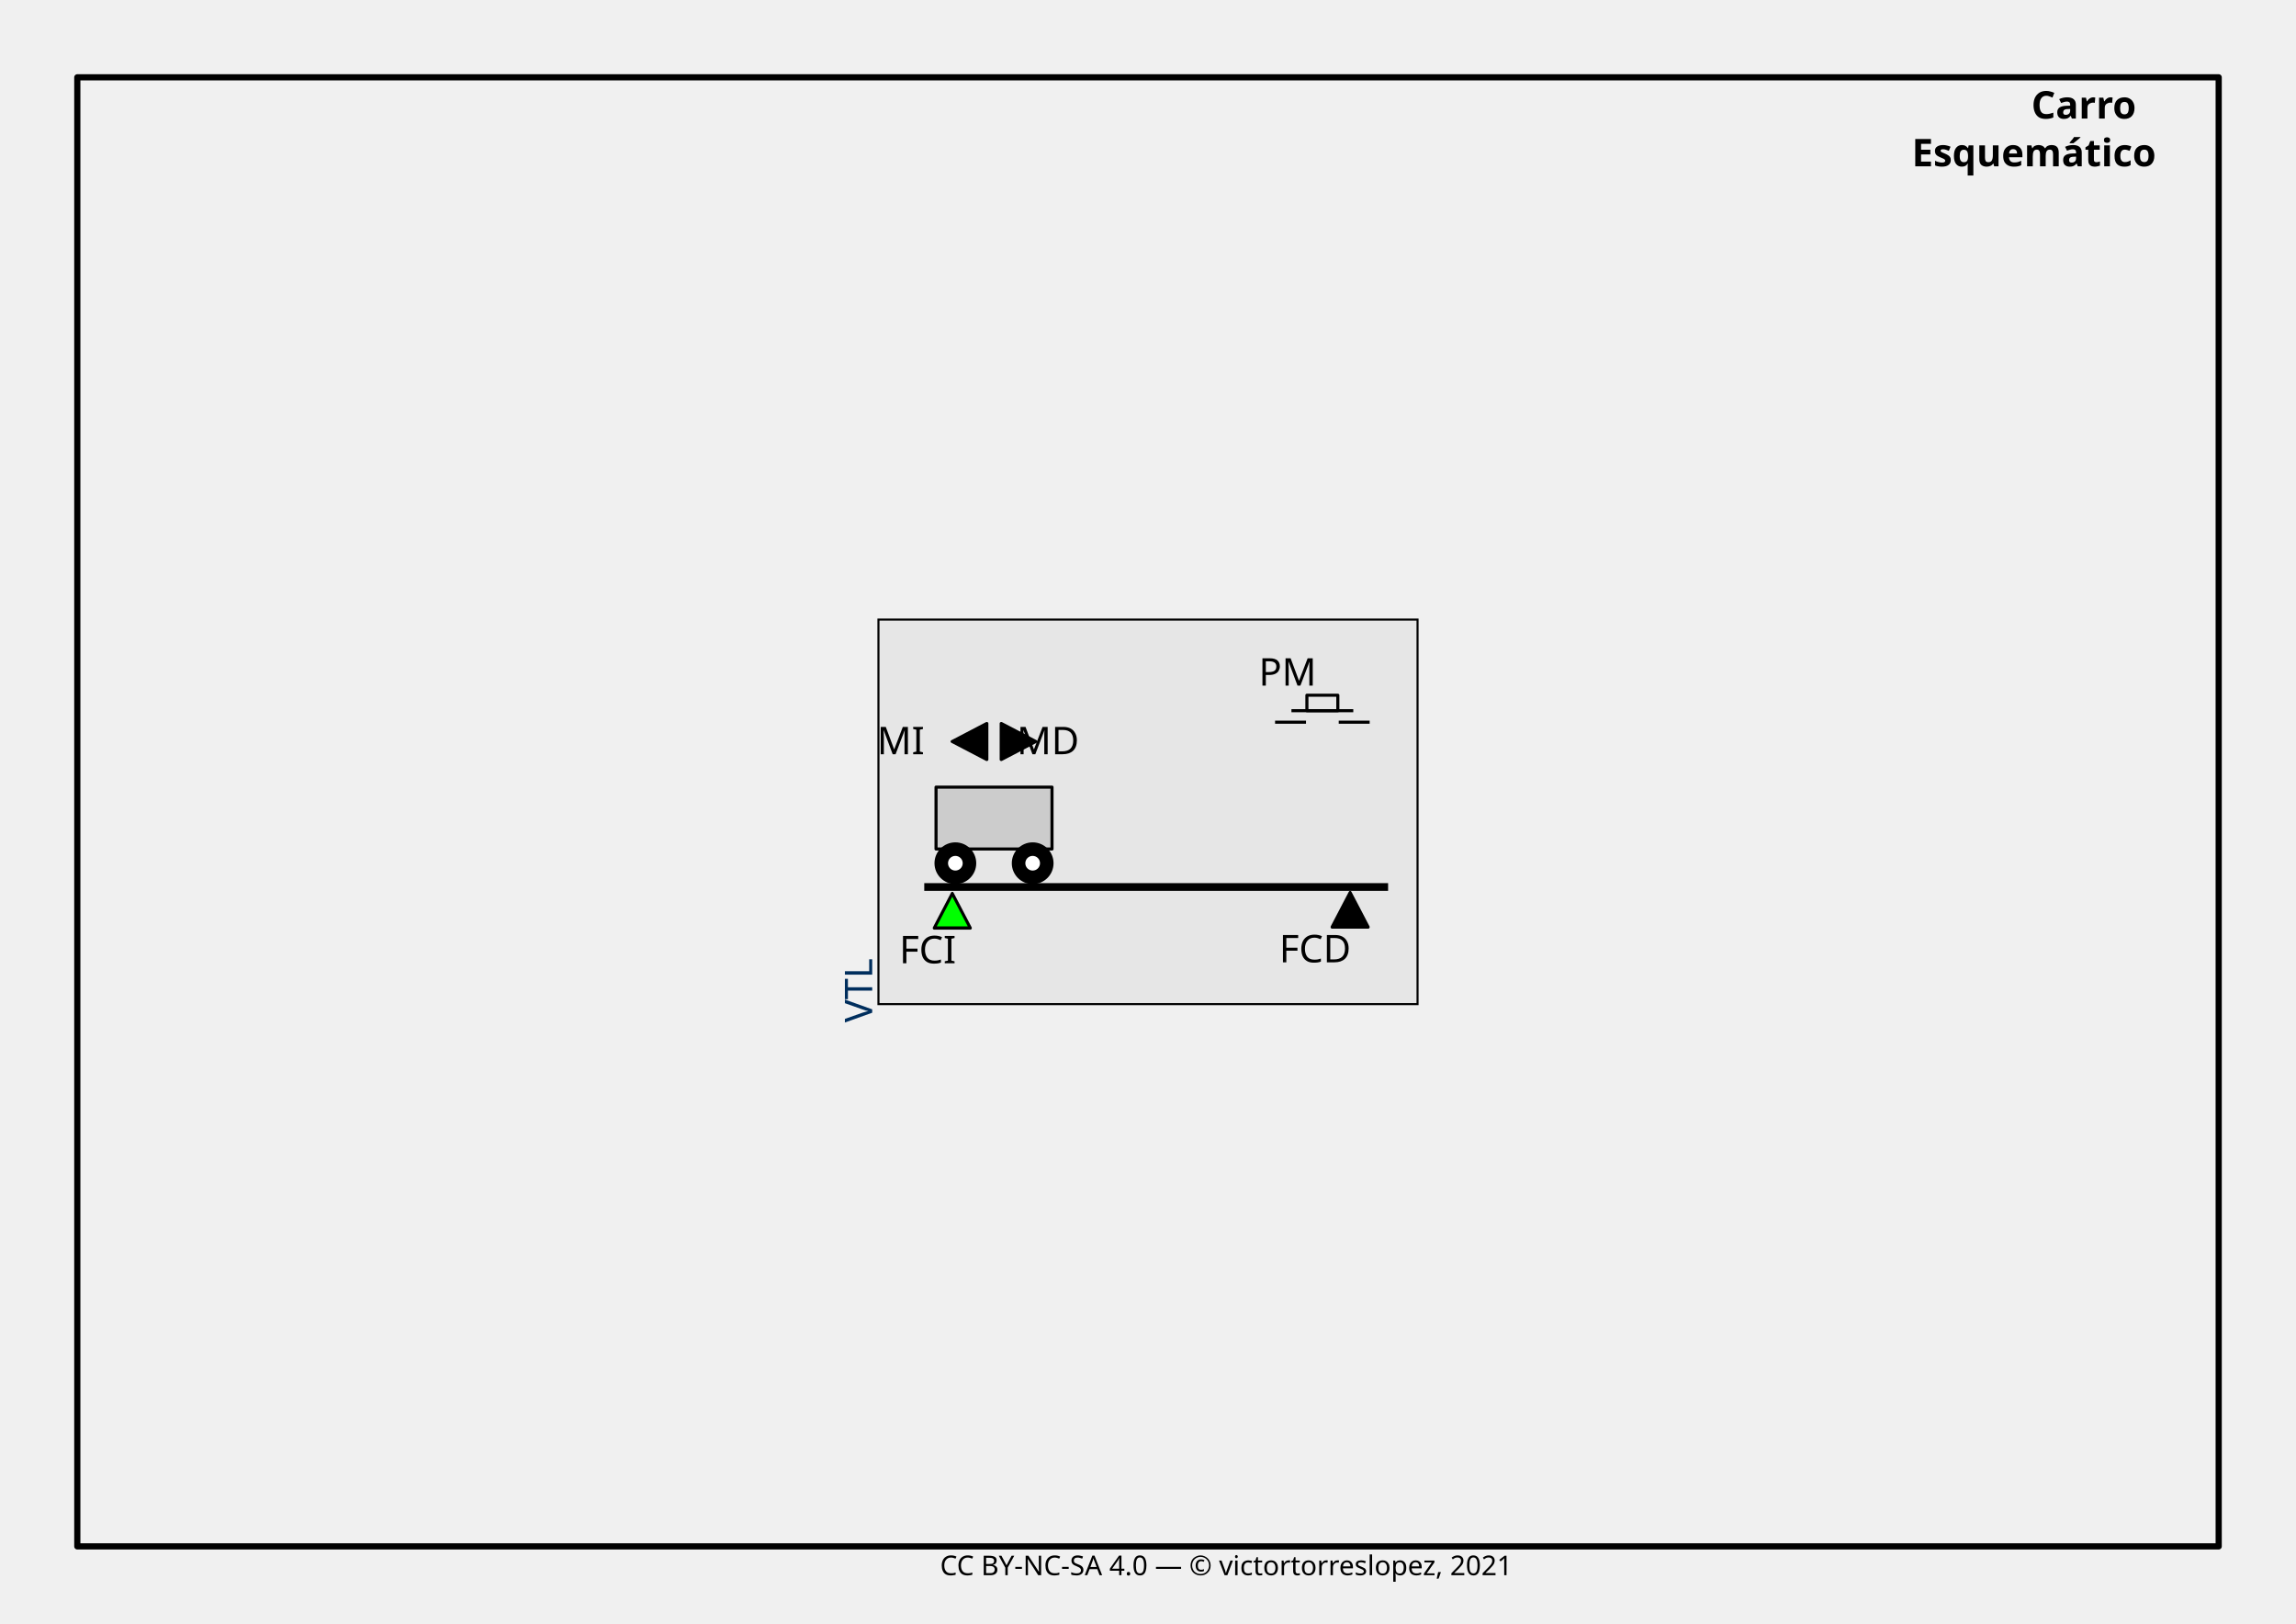
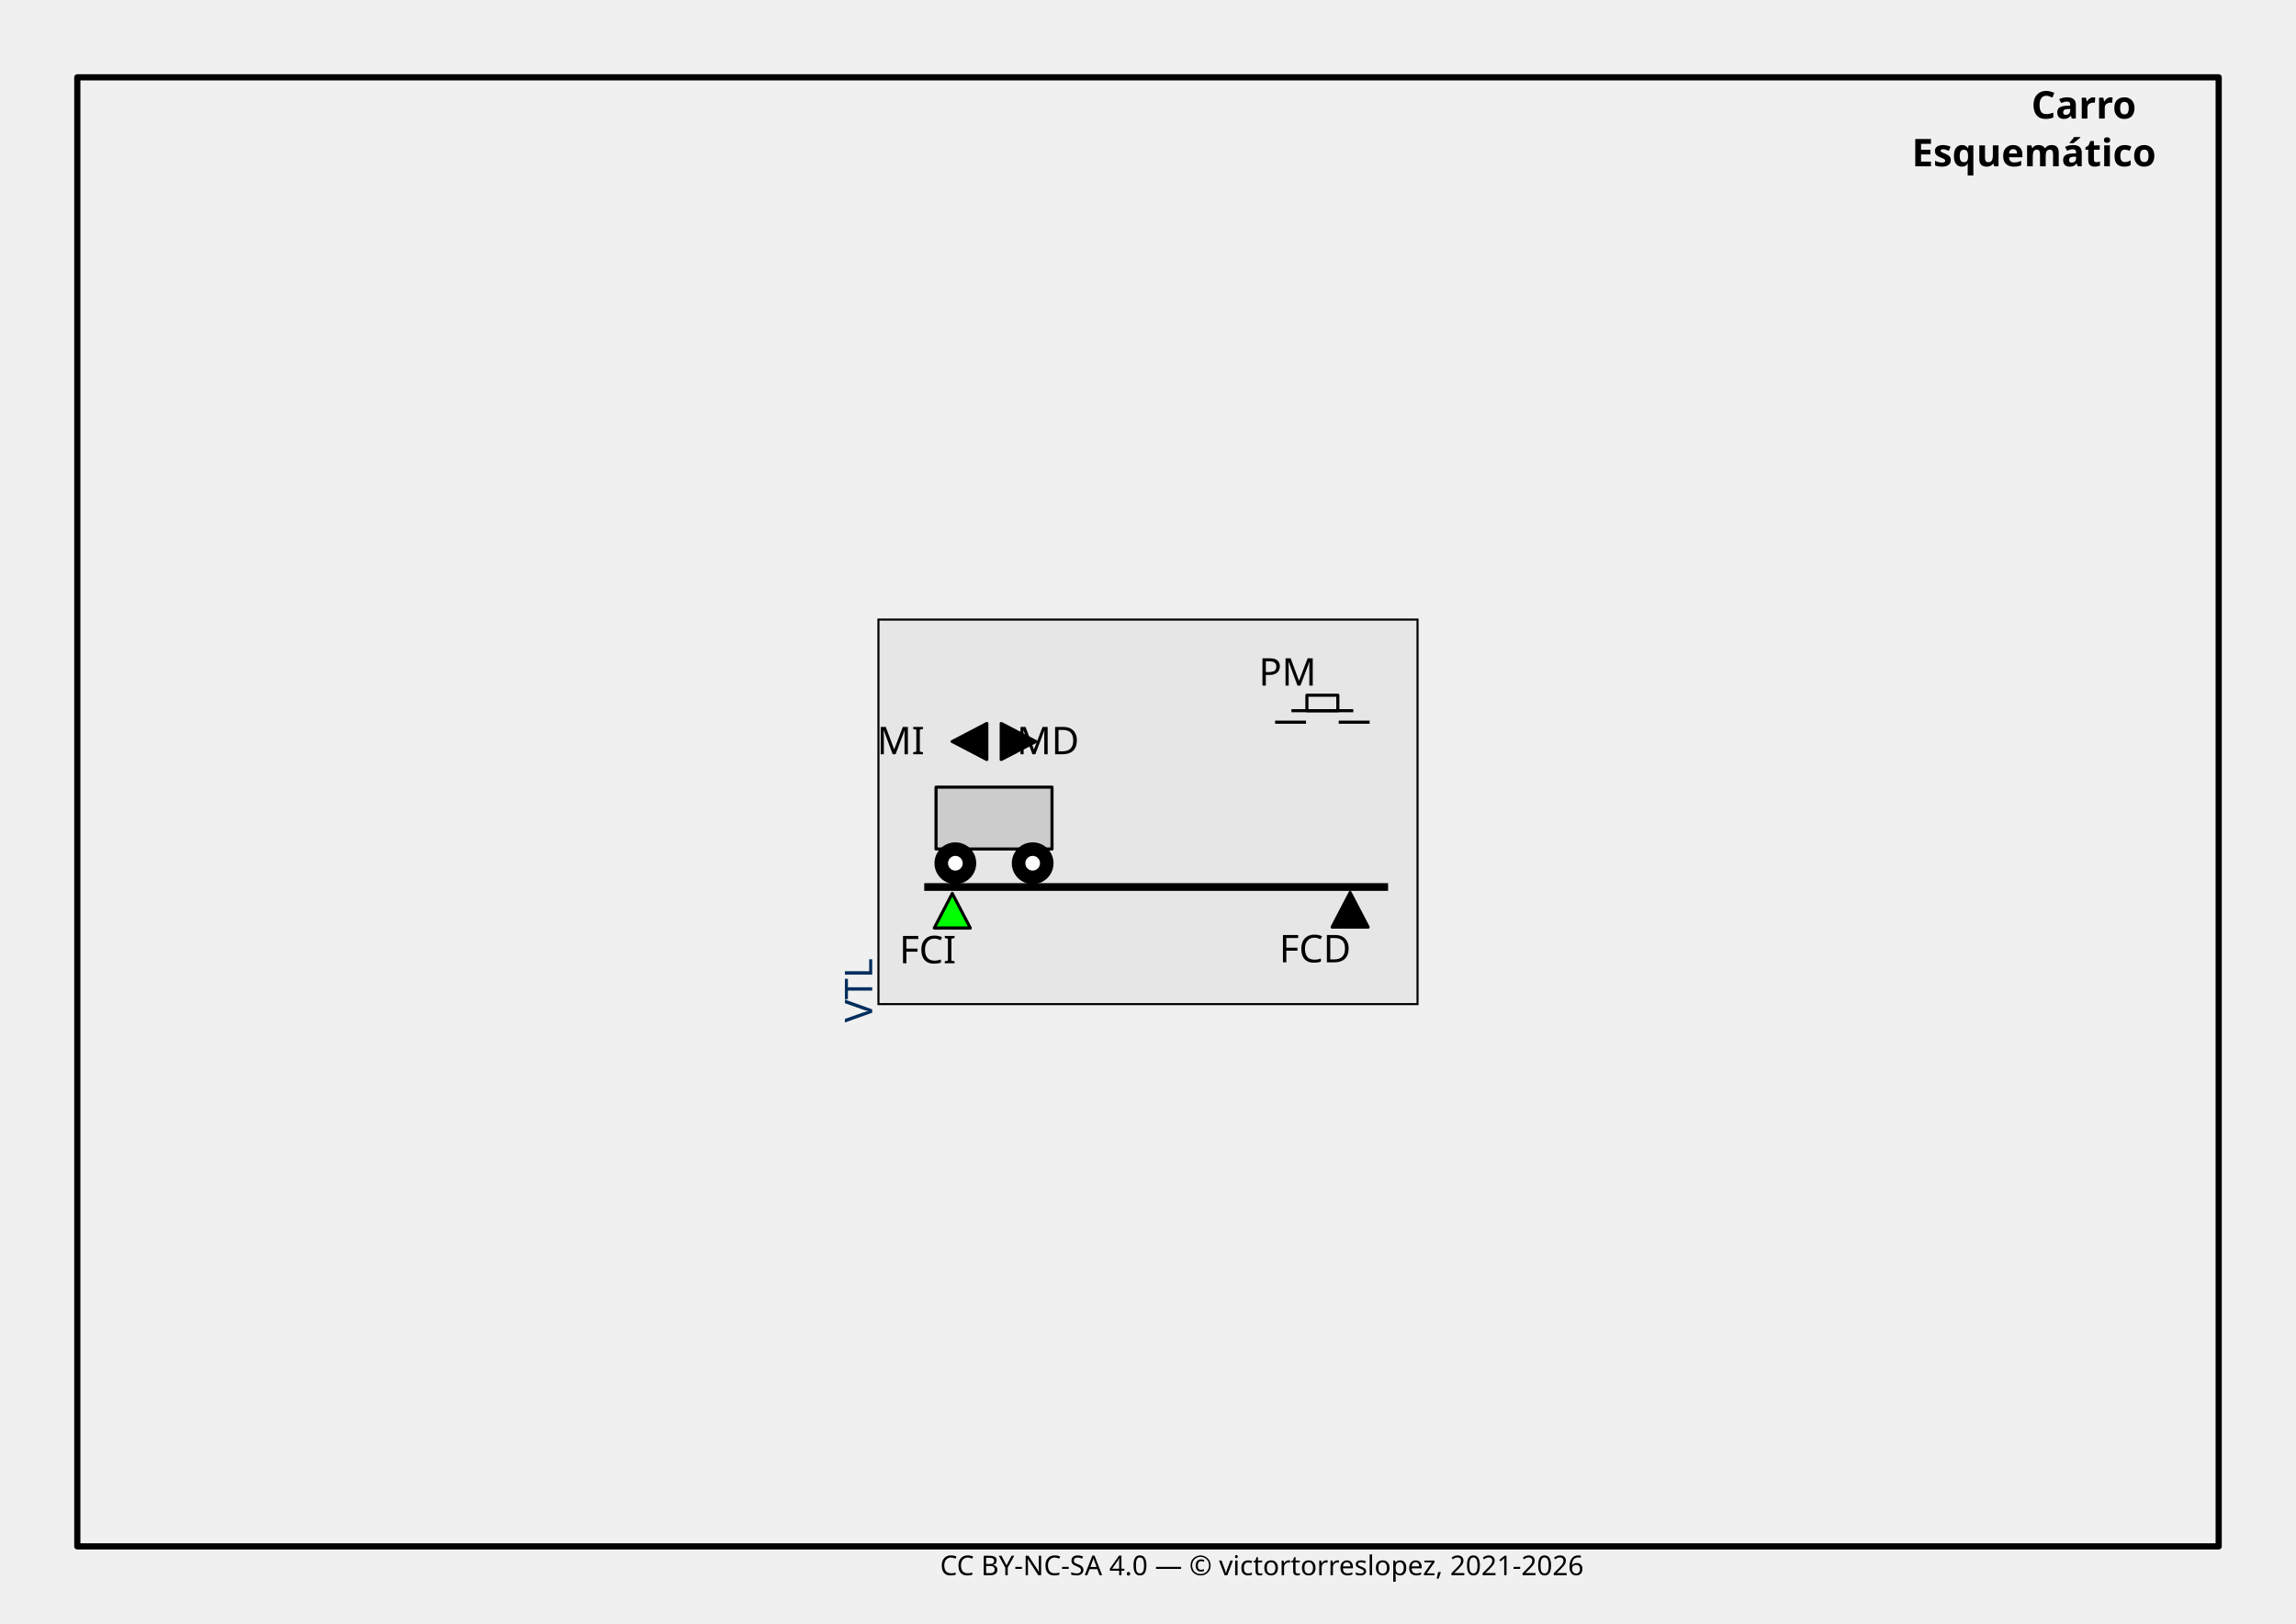
<svg xmlns="http://www.w3.org/2000/svg" width="297mm" height="210mm" viewBox="0 0 297 210" version="1.1" id="svg8">
  <defs id="defs2">
    <marker style="overflow:visible" id="marker4326" refX="0" refY="0" orient="auto">
      <path transform="matrix(-1.1,0,0,-1.1,-1.1,0)" d="M 8.719,4.034 -2.207,0.016 8.719,-4.002 c -1.745,2.372 -1.735,5.617 -6e-7,8.035 z" style="fill:#000000;fill-opacity:1;fill-rule:evenodd;stroke:#000000;stroke-width:0.625;stroke-linejoin:round;stroke-opacity:1" id="path4324" />
    </marker>
    <marker style="overflow:visible" id="marker2934" refX="0" refY="0" orient="auto">
      <path transform="matrix(-1.1,0,0,-1.1,-1.1,0)" d="M 8.719,4.034 -2.207,0.016 8.719,-4.002 c -1.745,2.372 -1.735,5.617 -6e-7,8.035 z" style="fill:#000000;fill-opacity:1;fill-rule:evenodd;stroke:#000000;stroke-width:0.625;stroke-linejoin:round;stroke-opacity:1" id="path2932" />
    </marker>
    <marker style="overflow:visible;" id="marker1722" refX="0.0" refY="0.0" orient="auto">
      <path transform="scale(1.1) rotate(180) translate(1,0)" d="M 8.719,4.034 L -2.207,0.016 L 8.719,-4.002 C 6.973,-1.63 6.983,1.616 8.719,4.034 z " style="fill-rule:evenodd;stroke-width:0.625;stroke-linejoin:round;stroke:#000000;stroke-opacity:1;fill:#000000;fill-opacity:1" id="path1720" />
    </marker>
    <marker style="overflow:visible;" id="marker1364" refX="0.0" refY="0.0" orient="auto">
      <path transform="scale(1.1) rotate(180) translate(1,0)" d="M 8.719,4.034 L -2.207,0.016 L 8.719,-4.002 C 6.973,-1.63 6.983,1.616 8.719,4.034 z " style="fill-rule:evenodd;stroke-width:0.625;stroke-linejoin:round;stroke:#000000;stroke-opacity:1;fill:#000000;fill-opacity:1" id="path1362" />
    </marker>
    <marker style="overflow:visible;" id="marker6681" refX="0.0" refY="0.0" orient="auto">
      <path transform="scale(1.1) rotate(180) translate(1,0)" d="M 8.719,4.034 L -2.207,0.016 L 8.719,-4.002 C 6.973,-1.63 6.983,1.616 8.719,4.034 z " style="fill-rule:evenodd;stroke-width:0.625;stroke-linejoin:round;stroke:#000000;stroke-opacity:1;fill:#000000;fill-opacity:1" id="path6679" />
    </marker>
    <marker style="overflow:visible;" id="marker6671" refX="0.0" refY="0.0" orient="auto">
      <path transform="scale(1.1) rotate(180) translate(1,0)" d="M 8.719,4.034 L -2.207,0.016 L 8.719,-4.002 C 6.973,-1.63 6.983,1.616 8.719,4.034 z " style="fill-rule:evenodd;stroke-width:0.625;stroke-linejoin:round;stroke:#000000;stroke-opacity:1;fill:#000000;fill-opacity:1" id="path6669" />
    </marker>
    <marker style="overflow:visible;" id="marker6661" refX="0.0" refY="0.0" orient="auto">
      <path transform="scale(1.1) rotate(180) translate(1,0)" d="M 8.719,4.034 L -2.207,0.016 L 8.719,-4.002 C 6.973,-1.63 6.983,1.616 8.719,4.034 z " style="fill-rule:evenodd;stroke-width:0.625;stroke-linejoin:round;stroke:#000000;stroke-opacity:1;fill:#000000;fill-opacity:1" id="path6659" />
    </marker>
    <marker style="overflow:visible;" id="marker6651" refX="0.0" refY="0.0" orient="auto">
      <path transform="scale(1.1) rotate(180) translate(1,0)" d="M 8.719,4.034 L -2.207,0.016 L 8.719,-4.002 C 6.973,-1.63 6.983,1.616 8.719,4.034 z " style="fill-rule:evenodd;stroke-width:0.625;stroke-linejoin:round;stroke:#000000;stroke-opacity:1;fill:#000000;fill-opacity:1" id="path6649" />
    </marker>
    <marker style="overflow:visible;" id="marker6641" refX="0.0" refY="0.0" orient="auto">
      <path transform="scale(1.1) rotate(180) translate(1,0)" d="M 8.719,4.034 L -2.207,0.016 L 8.719,-4.002 C 6.973,-1.63 6.983,1.616 8.719,4.034 z " style="fill-rule:evenodd;stroke-width:0.625;stroke-linejoin:round;stroke:#000000;stroke-opacity:1;fill:#000000;fill-opacity:1" id="path6639" />
    </marker>
    <marker style="overflow:visible;" id="marker6631" refX="0.0" refY="0.0" orient="auto">
      <path transform="scale(1.1) rotate(180) translate(1,0)" d="M 8.719,4.034 L -2.207,0.016 L 8.719,-4.002 C 6.973,-1.63 6.983,1.616 8.719,4.034 z " style="fill-rule:evenodd;stroke-width:0.625;stroke-linejoin:round;stroke:#000000;stroke-opacity:1;fill:#000000;fill-opacity:1" id="path6629" />
    </marker>
    <marker style="overflow:visible;" id="marker6177" refX="0.0" refY="0.0" orient="auto">
      <path transform="scale(0.8) rotate(180) translate(12.5,0)" style="fill-rule:evenodd;stroke:#000000;stroke-width:1pt;stroke-opacity:1;fill:#000000;fill-opacity:1" d="M 0.0,0.0 L 5.0,-5.0 L -12.5,0.0 L 5.0,5.0 L 0.0,0.0 z " id="path6175" />
    </marker>
    <marker style="overflow:visible;" id="marker6167" refX="0.0" refY="0.0" orient="auto">
      <path transform="scale(0.8) rotate(180) translate(12.5,0)" style="fill-rule:evenodd;stroke:#000000;stroke-width:1pt;stroke-opacity:1;fill:#000000;fill-opacity:1" d="M 0.0,0.0 L 5.0,-5.0 L -12.5,0.0 L 5.0,5.0 L 0.0,0.0 z " id="path6165" />
    </marker>
    <marker style="overflow:visible;" id="marker6157" refX="0.0" refY="0.0" orient="auto">
      <path transform="scale(0.8) rotate(180) translate(12.5,0)" style="fill-rule:evenodd;stroke:#000000;stroke-width:1pt;stroke-opacity:1;fill:#000000;fill-opacity:1" d="M 0.0,0.0 L 5.0,-5.0 L -12.5,0.0 L 5.0,5.0 L 0.0,0.0 z " id="path6155" />
    </marker>
    <marker style="overflow:visible;" id="marker6147" refX="0.0" refY="0.0" orient="auto">
      <path transform="scale(0.8) rotate(180) translate(12.5,0)" style="fill-rule:evenodd;stroke:#000000;stroke-width:1pt;stroke-opacity:1;fill:#000000;fill-opacity:1" d="M 0.0,0.0 L 5.0,-5.0 L -12.5,0.0 L 5.0,5.0 L 0.0,0.0 z " id="path6145" />
    </marker>
    <marker style="overflow:visible;" id="marker6137" refX="0.0" refY="0.0" orient="auto">
      <path transform="scale(0.8) rotate(180) translate(12.5,0)" style="fill-rule:evenodd;stroke:#000000;stroke-width:1pt;stroke-opacity:1;fill:#000000;fill-opacity:1" d="M 0.0,0.0 L 5.0,-5.0 L -12.5,0.0 L 5.0,5.0 L 0.0,0.0 z " id="path6135" />
    </marker>
    <marker style="overflow:visible;" id="marker6127" refX="0.0" refY="0.0" orient="auto">
      <path transform="scale(0.8) rotate(180) translate(12.5,0)" style="fill-rule:evenodd;stroke:#000000;stroke-width:1pt;stroke-opacity:1;fill:#000000;fill-opacity:1" d="M 0.0,0.0 L 5.0,-5.0 L -12.5,0.0 L 5.0,5.0 L 0.0,0.0 z " id="path6125" />
    </marker>
    <marker style="overflow:visible;" id="marker6117" refX="0.0" refY="0.0" orient="auto">
      <path transform="scale(0.8) rotate(180) translate(12.5,0)" style="fill-rule:evenodd;stroke:#000000;stroke-width:1pt;stroke-opacity:1;fill:#000000;fill-opacity:1" d="M 0.0,0.0 L 5.0,-5.0 L -12.5,0.0 L 5.0,5.0 L 0.0,0.0 z " id="path6115" />
    </marker>
    <marker style="overflow:visible;" id="marker4226" refX="0.0" refY="0.0" orient="auto">
      <path transform="scale(1.1) rotate(180) translate(1,0)" d="M 8.719,4.034 L -2.207,0.016 L 8.719,-4.002 C 6.973,-1.63 6.983,1.616 8.719,4.034 z " style="fill-rule:evenodd;stroke-width:0.625;stroke-linejoin:round;stroke:#000000;stroke-opacity:1;fill:#000000;fill-opacity:1" id="path4224" />
    </marker>
    <marker style="overflow:visible;" id="marker4216" refX="0.0" refY="0.0" orient="auto">
      <path transform="scale(1.1) rotate(180) translate(1,0)" d="M 8.719,4.034 L -2.207,0.016 L 8.719,-4.002 C 6.973,-1.63 6.983,1.616 8.719,4.034 z " style="fill-rule:evenodd;stroke-width:0.625;stroke-linejoin:round;stroke:#000000;stroke-opacity:1;fill:#000000;fill-opacity:1" id="path4214" />
    </marker>
    <marker style="overflow:visible;" id="marker4206" refX="0.0" refY="0.0" orient="auto">
      <path transform="scale(1.1) rotate(180) translate(1,0)" d="M 8.719,4.034 L -2.207,0.016 L 8.719,-4.002 C 6.973,-1.63 6.983,1.616 8.719,4.034 z " style="fill-rule:evenodd;stroke-width:0.625;stroke-linejoin:round;stroke:#000000;stroke-opacity:1;fill:#000000;fill-opacity:1" id="path4204" />
    </marker>
    <marker style="overflow:visible;" id="marker4196" refX="0.0" refY="0.0" orient="auto">
      <path transform="scale(1.1) rotate(180) translate(1,0)" d="M 8.719,4.034 L -2.207,0.016 L 8.719,-4.002 C 6.973,-1.63 6.983,1.616 8.719,4.034 z " style="fill-rule:evenodd;stroke-width:0.625;stroke-linejoin:round;stroke:#000000;stroke-opacity:1;fill:#000000;fill-opacity:1" id="path4194" />
    </marker>
    <marker style="overflow:visible;" id="marker4186" refX="0.0" refY="0.0" orient="auto">
      <path transform="scale(1.1) rotate(180) translate(1,0)" d="M 8.719,4.034 L -2.207,0.016 L 8.719,-4.002 C 6.973,-1.63 6.983,1.616 8.719,4.034 z " style="fill-rule:evenodd;stroke-width:0.625;stroke-linejoin:round;stroke:#000000;stroke-opacity:1;fill:#000000;fill-opacity:1" id="path4184" />
    </marker>
    <marker style="overflow:visible;" id="marker4176" refX="0.0" refY="0.0" orient="auto">
      <path transform="scale(1.1) rotate(180) translate(1,0)" d="M 8.719,4.034 L -2.207,0.016 L 8.719,-4.002 C 6.973,-1.63 6.983,1.616 8.719,4.034 z " style="fill-rule:evenodd;stroke-width:0.625;stroke-linejoin:round;stroke:#000000;stroke-opacity:1;fill:#000000;fill-opacity:1" id="path4174" />
    </marker>
    <marker style="overflow:visible;" id="marker3878" refX="0.0" refY="0.0" orient="auto">
      <path transform="scale(0.6) rotate(180) translate(0,0)" d="M 8.719,4.034 L -2.207,0.016 L 8.719,-4.002 C 6.973,-1.63 6.983,1.616 8.719,4.034 z " style="fill-rule:evenodd;stroke-width:0.625;stroke-linejoin:round;stroke:#000000;stroke-opacity:1;fill:#000000;fill-opacity:1" id="path3876" />
    </marker>
    <marker style="overflow:visible;" id="marker3868" refX="0.0" refY="0.0" orient="auto">
      <path transform="scale(0.6) rotate(180) translate(0,0)" d="M 8.719,4.034 L -2.207,0.016 L 8.719,-4.002 C 6.973,-1.63 6.983,1.616 8.719,4.034 z " style="fill-rule:evenodd;stroke-width:0.625;stroke-linejoin:round;stroke:#000000;stroke-opacity:1;fill:#000000;fill-opacity:1" id="path3866" />
    </marker>
    <marker style="overflow:visible;" id="marker3858" refX="0.0" refY="0.0" orient="auto">
      <path transform="scale(0.6) rotate(180) translate(0,0)" d="M 8.719,4.034 L -2.207,0.016 L 8.719,-4.002 C 6.973,-1.63 6.983,1.616 8.719,4.034 z " style="fill-rule:evenodd;stroke-width:0.625;stroke-linejoin:round;stroke:#000000;stroke-opacity:1;fill:#000000;fill-opacity:1" id="path3856" />
    </marker>
    <marker style="overflow:visible;" id="marker3848" refX="0.0" refY="0.0" orient="auto">
      <path transform="scale(0.6) rotate(180) translate(0,0)" d="M 8.719,4.034 L -2.207,0.016 L 8.719,-4.002 C 6.973,-1.63 6.983,1.616 8.719,4.034 z " style="fill-rule:evenodd;stroke-width:0.625;stroke-linejoin:round;stroke:#000000;stroke-opacity:1;fill:#000000;fill-opacity:1" id="path3846" />
    </marker>
    <marker style="overflow:visible;" id="marker3838" refX="0.0" refY="0.0" orient="auto">
      <path transform="scale(0.6) rotate(180) translate(0,0)" d="M 8.719,4.034 L -2.207,0.016 L 8.719,-4.002 C 6.973,-1.63 6.983,1.616 8.719,4.034 z " style="fill-rule:evenodd;stroke-width:0.625;stroke-linejoin:round;stroke:#000000;stroke-opacity:1;fill:#000000;fill-opacity:1" id="path3836" />
    </marker>
    <marker style="overflow:visible;" id="marker3828" refX="0.0" refY="0.0" orient="auto">
      <path transform="scale(0.6) rotate(180) translate(0,0)" d="M 8.719,4.034 L -2.207,0.016 L 8.719,-4.002 C 6.973,-1.63 6.983,1.616 8.719,4.034 z " style="fill-rule:evenodd;stroke-width:0.625;stroke-linejoin:round;stroke:#000000;stroke-opacity:1;fill:#000000;fill-opacity:1" id="path3826" />
    </marker>
    <marker style="overflow:visible;" id="marker3818" refX="0.0" refY="0.0" orient="auto">
      <path transform="scale(0.6) rotate(180) translate(0,0)" d="M 8.719,4.034 L -2.207,0.016 L 8.719,-4.002 C 6.973,-1.63 6.983,1.616 8.719,4.034 z " style="fill-rule:evenodd;stroke-width:0.625;stroke-linejoin:round;stroke:#000000;stroke-opacity:1;fill:#000000;fill-opacity:1" id="path3816" />
    </marker>
    <marker style="overflow:visible;" id="marker3468" refX="0.0" refY="0.0" orient="auto">
      <path transform="scale(1.1) rotate(180) translate(1,0)" d="M 8.719,4.034 L -2.207,0.016 L 8.719,-4.002 C 6.973,-1.63 6.983,1.616 8.719,4.034 z " style="fill-rule:evenodd;stroke-width:0.625;stroke-linejoin:round;stroke:#000000;stroke-opacity:1;fill:#000000;fill-opacity:1" id="path3466" />
    </marker>
    <marker style="overflow:visible;" id="marker3458" refX="0.0" refY="0.0" orient="auto">
      <path transform="scale(1.1) rotate(180) translate(1,0)" d="M 8.719,4.034 L -2.207,0.016 L 8.719,-4.002 C 6.973,-1.63 6.983,1.616 8.719,4.034 z " style="fill-rule:evenodd;stroke-width:0.625;stroke-linejoin:round;stroke:#000000;stroke-opacity:1;fill:#000000;fill-opacity:1" id="path3456" />
    </marker>
    <marker style="overflow:visible;" id="marker3448" refX="0.0" refY="0.0" orient="auto">
      <path transform="scale(1.1) rotate(180) translate(1,0)" d="M 8.719,4.034 L -2.207,0.016 L 8.719,-4.002 C 6.973,-1.63 6.983,1.616 8.719,4.034 z " style="fill-rule:evenodd;stroke-width:0.625;stroke-linejoin:round;stroke:#000000;stroke-opacity:1;fill:#000000;fill-opacity:1" id="path3446" />
    </marker>
    <marker style="overflow:visible;" id="marker3060" refX="0.0" refY="0.0" orient="auto">
      <path transform="scale(1.1) rotate(180) translate(1,0)" d="M 8.719,4.034 L -2.207,0.016 L 8.719,-4.002 C 6.973,-1.63 6.983,1.616 8.719,4.034 z " style="fill-rule:evenodd;stroke-width:0.625;stroke-linejoin:round;stroke:#000000;stroke-opacity:1;fill:#000000;fill-opacity:1" id="path3058" />
    </marker>
    <marker style="overflow:visible;" id="marker3050" refX="0.0" refY="0.0" orient="auto">
      <path transform="scale(1.1) rotate(180) translate(1,0)" d="M 8.719,4.034 L -2.207,0.016 L 8.719,-4.002 C 6.973,-1.63 6.983,1.616 8.719,4.034 z " style="fill-rule:evenodd;stroke-width:0.625;stroke-linejoin:round;stroke:#000000;stroke-opacity:1;fill:#000000;fill-opacity:1" id="path3048" />
    </marker>
    <marker style="overflow:visible;" id="marker3040" refX="0.0" refY="0.0" orient="auto">
      <path transform="scale(1.1) rotate(180) translate(1,0)" d="M 8.719,4.034 L -2.207,0.016 L 8.719,-4.002 C 6.973,-1.63 6.983,1.616 8.719,4.034 z " style="fill-rule:evenodd;stroke-width:0.625;stroke-linejoin:round;stroke:#000000;stroke-opacity:1;fill:#000000;fill-opacity:1" id="path3038" />
    </marker>
    <marker style="overflow:visible;" id="marker2672" refX="0.0" refY="0.0" orient="auto">
      <path transform="scale(0.6) rotate(180) translate(0,0)" d="M 8.719,4.034 L -2.207,0.016 L 8.719,-4.002 C 6.973,-1.63 6.983,1.616 8.719,4.034 z " style="fill-rule:evenodd;stroke-width:0.625;stroke-linejoin:round;stroke:#000000;stroke-opacity:1;fill:#000000;fill-opacity:1" id="path2670" />
    </marker>
    <marker style="overflow:visible;" id="marker2662" refX="0.0" refY="0.0" orient="auto">
      <path transform="scale(0.6) rotate(180) translate(0,0)" d="M 8.719,4.034 L -2.207,0.016 L 8.719,-4.002 C 6.973,-1.63 6.983,1.616 8.719,4.034 z " style="fill-rule:evenodd;stroke-width:0.625;stroke-linejoin:round;stroke:#000000;stroke-opacity:1;fill:#000000;fill-opacity:1" id="path2660" />
    </marker>
    <marker style="overflow:visible;" id="marker1600" refX="0.0" refY="0.0" orient="auto">
      <path transform="scale(1.1) rotate(180) translate(1,0)" d="M 8.719,4.034 L -2.207,0.016 L 8.719,-4.002 C 6.973,-1.63 6.983,1.616 8.719,4.034 z " style="fill-rule:evenodd;stroke-width:0.625;stroke-linejoin:round;stroke:#000000;stroke-opacity:1;fill:#000000;fill-opacity:1" id="path1598" />
    </marker>
    <marker style="overflow:visible;" id="marker1212" refX="0.0" refY="0.0" orient="auto">
      <path transform="scale(1.1) rotate(180) translate(1,0)" d="M 8.719,4.034 L -2.207,0.016 L 8.719,-4.002 C 6.973,-1.63 6.983,1.616 8.719,4.034 z " style="fill-rule:evenodd;stroke-width:0.625;stroke-linejoin:round;stroke:#000000;stroke-opacity:1;fill:#000000;fill-opacity:1" id="path1210" />
    </marker>
    <marker style="overflow:visible;" id="marker1771" refX="0.0" refY="0.0" orient="auto">
      <path transform="scale(0.6) rotate(180) translate(0,0)" d="M 8.719,4.034 L -2.207,0.016 L 8.719,-4.002 C 6.973,-1.63 6.983,1.616 8.719,4.034 z " style="fill-rule:evenodd;stroke-width:0.625;stroke-linejoin:round;stroke:#ff0000;stroke-opacity:1;fill:#ff0000;fill-opacity:1" id="path1769" />
    </marker>
    <marker style="overflow:visible;" id="Arrow1Lend" refX="0.0" refY="0.0" orient="auto">
      <path transform="scale(0.8) rotate(180) translate(12.5,0)" style="fill-rule:evenodd;stroke:#ff0000;stroke-width:1pt;stroke-opacity:1;fill:#ff0000;fill-opacity:1" d="M 0.0,0.0 L 5.0,-5.0 L -12.5,0.0 L 5.0,5.0 L 0.0,0.0 z " id="path1430" />
    </marker>
  </defs>
  <g id="layer2" style="display:inline" />
  <g id="layer3" style="display:inline">
    <g id="g1220" transform="rotate(-90,85.54205,113.4862)" />
    <rect style="fill:none;stroke:#000000;stroke-width:0.8;stroke-linejoin:round;stroke-miterlimit:4;stroke-dasharray:none;" id="rect1732" width="277" height="190" x="10" y="10" />
    <text xml:space="preserve" style="font-style:normal;font-variant:normal;font-weight:bold;font-stretch:normal;font-size:4.939px;line-height:1.25;font-family:'Avenir Next';-inkscape-font-specification:'Avenir Next, Bold';font-variant-ligatures:normal;font-variant-caps:normal;font-variant-numeric:normal;font-variant-east-asian:normal;text-align:end;text-anchor:end;fill:#000000;fill-opacity:1;stroke:none;stroke-width:0.265" x="285.328" y="15.334" id="text1736">
      <tspan id="tspan4986" x="285.328" y="15.334">Carro</tspan>
      <tspan x="285.328" y="21.507" id="tspan1333">Esquemático</tspan>
    </text>
    <text xml:space="preserve" style="font-style:normal;font-variant:normal;font-weight:normal;font-stretch:normal;font-size:3.528px;line-height:1.25;font-family:'Avenir Next Condensed';-inkscape-font-specification:'Avenir Next Condensed, Normal';font-variant-ligatures:normal;font-variant-caps:normal;font-variant-numeric:normal;font-variant-east-asian:normal;display:inline;fill:#000000;fill-opacity:1;stroke-width:0.265" x="121.6" y="203.728" id="text1041">
-       <tspan id="tspan2017" x="121.6" y="203.728" style="font-style:normal;font-variant:normal;font-weight:normal;font-stretch:normal;font-size:3.528px;font-family:'Avenir Next Condensed';-inkscape-font-specification:'Avenir Next Condensed, Normal';font-variant-ligatures:normal;font-variant-caps:normal;font-variant-numeric:normal;font-variant-east-asian:normal;stroke-width:0.265">CC BY-NC-SA 4.0 — © victortorreslopez, 2021</tspan>
+       <tspan id="tspan2017" x="121.6" y="203.728" style="font-style:normal;font-variant:normal;font-weight:normal;font-stretch:normal;font-size:3.528px;font-family:'Avenir Next Condensed';-inkscape-font-specification:'Avenir Next Condensed, Normal';font-variant-ligatures:normal;font-variant-caps:normal;font-variant-numeric:normal;font-variant-east-asian:normal;stroke-width:0.265">CC BY-NC-SA 4.0 — © victortorreslopez, 2021-2026</tspan>
    </text>
  </g>
  <g id="layer1" style="display:inline">
    <rect style="display:inline;fill:#e6e6e6;fill-opacity:1;stroke:#000000;stroke-width:0.265;stroke-linejoin:miter;stroke-miterlimit:4;stroke-dasharray:none;stroke-opacity:1" id="rect1299" width="69.735" height="49.735" x="113.632" y="80.132" />
    <rect style="fill:#cccccc;stroke:#000000;stroke-width:0.4;stroke-linejoin:round;stroke-miterlimit:4;stroke-dasharray:none" id="rect1348" width="15" height="8" x="121.082" y="101.803" />
    <path style="display:inline;fill:none;stroke:#000000;stroke-width:1;stroke-linecap:butt;stroke-linejoin:miter;stroke-miterlimit:4;stroke-dasharray:none;stroke-opacity:1" d="m 119.558,114.719 h 60" id="path1350" />
    <g id="g1356" transform="translate(87.84166,38.92769)">
      <circle style="fill:#000000;stroke:#000000;stroke-width:0.4;stroke-linejoin:round;stroke-miterlimit:4;stroke-dasharray:none" id="circle1352" cx="45.74" cy="72.717" r="2.5" />
      <circle style="fill:#ffffff;stroke:#ffffff;stroke-width:0.4;stroke-linejoin:round;stroke-miterlimit:4;stroke-dasharray:none" id="circle1354" cx="45.74" cy="72.717" r="0.75" />
    </g>
    <g id="g1362" transform="translate(29.66976,51.8117)" style="display:inline">
      <path style="fill:#000000;stroke:#000000;stroke-width:2.091;stroke-linejoin:round;stroke-miterlimit:4;stroke-dasharray:none" id="path1358" transform="matrix(0,0.1819381,-0.2010635,0,112.1217,23.44755)" d="m 113.461,38.791 12.836,22.233 -25.673,-10e-7 z" />
      <path style="fill:#000000;stroke:#000000;stroke-width:2.091;stroke-linejoin:round;stroke-miterlimit:4;stroke-dasharray:none" id="path1360" transform="matrix(0,0.1819381,0.2010635,0,85.70242,23.44755)" d="m 113.461,38.791 12.836,22.233 -25.673,-10e-7 z" />
    </g>
-     <text xml:space="preserve" style="font-style:normal;font-variant:normal;font-weight:normal;font-stretch:normal;font-size:4.939px;line-height:1.25;font-family:'Architects Daughter';-inkscape-font-specification:'Architects Daughter, Normal';font-variant-ligatures:normal;font-variant-caps:normal;font-variant-numeric:normal;font-variant-east-asian:normal;text-align:center;text-anchor:middle;display:inline;fill:#000000;fill-opacity:1;stroke:none;stroke-width:0.265" x="119.728" y="97.544" id="text1366">
-       <tspan id="tspan1364" x="119.728" y="97.544" style="font-size:4.939px;stroke-width:0.265">MI</tspan>
+     <text xml:space="preserve" style="font-style:normal;font-variant:normal;font-weight:normal;font-stretch:normal;font-size:4.939px;line-height:1.25;font-family:Caveat;-inkscape-font-specification:'Caveat, @wght=700';font-variant-ligatures:normal;font-variant-caps:normal;font-variant-numeric:normal;font-variant-east-asian:normal;text-align:center;text-anchor:middle;display:inline;fill:#000000;fill-opacity:1;stroke:none;stroke-width:0.265;font-variation-settings:'wght' 700" x="119.728" y="97.544" id="text1366">
+       <tspan id="tspan1364" x="119.728" y="97.544" style="font-size:4.939px;stroke-width:0.265;-inkscape-font-specification:'Caveat, @wght=700';font-family:Caveat;font-weight:normal;font-style:normal;font-stretch:normal;font-variant:normal;font-variant-ligatures:normal;font-variant-caps:normal;font-variant-numeric:normal;font-variant-east-asian:normal;font-variation-settings:'wght' 700">MI</tspan>
    </text>
-     <text xml:space="preserve" style="font-style:normal;font-variant:normal;font-weight:normal;font-stretch:normal;font-size:4.939px;line-height:1.25;font-family:'Architects Daughter';-inkscape-font-specification:'Architects Daughter, Normal';font-variant-ligatures:normal;font-variant-caps:normal;font-variant-numeric:normal;font-variant-east-asian:normal;text-align:center;text-anchor:middle;display:inline;fill:#000000;fill-opacity:1;stroke:none;stroke-width:0.265" x="138.772" y="97.544" id="text1370">
+     <text xml:space="preserve" style="font-style:normal;font-variant:normal;font-weight:normal;font-stretch:normal;font-size:4.939px;line-height:1.25;font-family:Caveat;-inkscape-font-specification:'Caveat, @wght=700';font-variant-ligatures:normal;font-variant-caps:normal;font-variant-numeric:normal;font-variant-east-asian:normal;text-align:center;text-anchor:middle;display:inline;fill:#000000;fill-opacity:1;stroke:none;stroke-width:0.265;font-variation-settings:'wght' 700" x="138.772" y="97.544" id="text1370">
      <tspan id="tspan1368" x="138.772" y="97.544">MD</tspan>
    </text>
    <path style="display:inline;fill:#00ff00;stroke:#000000;stroke-width:2.091;stroke-linejoin:round;stroke-miterlimit:4;stroke-dasharray:none" id="path1372" transform="matrix(0.1819381,0,0,0.2010635,102.5401,107.7552)" d="m 113.461,38.791 12.836,22.233 -25.673,-10e-7 z" />
    <text xml:space="preserve" style="font-style:normal;font-variant:normal;font-weight:normal;font-stretch:normal;font-size:4.939px;line-height:1.25;font-family:'Architects Daughter';-inkscape-font-specification:'Architects Daughter, Normal';font-variant-ligatures:normal;font-variant-caps:normal;font-variant-numeric:normal;font-variant-east-asian:normal;text-align:center;text-anchor:middle;display:inline;fill:#000000;fill-opacity:1;stroke:none;stroke-width:0.265" x="123.214" y="124.583" id="text1376">
-       <tspan id="tspan1374" x="123.214" y="124.583">FCI</tspan>
+       <tspan id="tspan1374" x="123.214" y="124.583" style="font-style:normal;font-variant:normal;font-weight:normal;font-stretch:normal;font-size:4.939px;font-family:Caveat;-inkscape-font-specification:'Caveat, @wght=700';font-variant-ligatures:normal;font-variant-caps:normal;font-variant-numeric:normal;font-variant-east-asian:normal;font-variation-settings:'wght' 700">FCI</tspan>
    </text>
    <g id="g1386" transform="translate(72.44516,28.74443)">
      <path style="display:inline;fill:#000000;stroke:#000000;stroke-width:2.091;stroke-linejoin:round;stroke-miterlimit:4;stroke-dasharray:none" id="path1380" transform="matrix(0.1819381,0,0,0.2010635,81.55801,78.88576)" d="m 113.461,38.791 12.836,22.233 -25.673,-10e-7 z" />
      <text xml:space="preserve" style="font-style:normal;font-variant:normal;font-weight:normal;font-stretch:normal;font-size:4.939px;line-height:1.25;font-family:'Architects Daughter';-inkscape-font-specification:'Architects Daughter, Normal';font-variant-ligatures:normal;font-variant-caps:normal;font-variant-numeric:normal;font-variant-east-asian:normal;text-align:center;text-anchor:middle;display:inline;fill:#000000;fill-opacity:1;stroke:none;stroke-width:0.265" x="102.169" y="95.713" id="text1384">
-         <tspan id="tspan1382" x="102.169" y="95.713">FCD</tspan>
+         <tspan id="tspan1382" x="102.169" y="95.713" style="font-style:normal;font-variant:normal;font-weight:normal;font-stretch:normal;font-size:4.939px;font-family:Caveat;-inkscape-font-specification:'Caveat, @wght=700';font-variant-ligatures:normal;font-variant-caps:normal;font-variant-numeric:normal;font-variant-east-asian:normal;font-variation-settings:'wght' 700">FCD</tspan>
      </text>
    </g>
    <g id="g1402" transform="translate(72.44516,28.86943)">
      <g id="g1396" transform="translate(20.86936,29.29227)">
        <rect style="fill:none;stroke:#000000;stroke-width:0.4;stroke-linejoin:round;stroke-miterlimit:4;stroke-dasharray:none" id="rect1388" width="4" height="2" x="75.74" y="31.755" />
        <path style="fill:none;stroke:#000000;stroke-width:0.4;stroke-linecap:butt;stroke-linejoin:miter;stroke-miterlimit:4;stroke-dasharray:none;stroke-opacity:1" d="m 73.74,33.755 h 8" id="path1390" />
        <path style="fill:none;stroke:#000000;stroke-width:0.4;stroke-linecap:butt;stroke-linejoin:miter;stroke-miterlimit:4;stroke-dasharray:none;stroke-opacity:1" d="m 71.624,35.242 h 4" id="path1392" />
        <path style="fill:none;stroke:#000000;stroke-width:0.4;stroke-linecap:butt;stroke-linejoin:miter;stroke-miterlimit:4;stroke-dasharray:none;stroke-opacity:1" d="m 79.857,35.242 h 4" id="path1394" />
      </g>
-       <text xml:space="preserve" style="font-style:normal;font-variant:normal;font-weight:normal;font-stretch:normal;font-size:4.939px;line-height:1.25;font-family:'Architects Daughter';-inkscape-font-specification:'Architects Daughter, Normal';font-variant-ligatures:normal;font-variant-caps:normal;font-variant-numeric:normal;font-variant-east-asian:normal;text-align:center;text-anchor:middle;display:inline;fill:#000000;fill-opacity:1;stroke:none;stroke-width:0.265" x="98.605" y="59.798" id="text1400">
+       <text xml:space="preserve" style="font-style:normal;font-variant:normal;font-weight:normal;font-stretch:normal;font-size:4.939px;line-height:1.25;font-family:Caveat;-inkscape-font-specification:'Caveat, @wght=700';font-variant-ligatures:normal;font-variant-caps:normal;font-variant-numeric:normal;font-variant-east-asian:normal;text-align:center;text-anchor:middle;display:inline;fill:#000000;fill-opacity:1;stroke:none;stroke-width:0.265;font-variation-settings:'wght' 700" x="98.605" y="59.798" id="text1400">
        <tspan id="tspan1398" x="98.605" y="59.798">PM</tspan>
      </text>
    </g>
    <g id="g1408" transform="translate(77.84166,38.92769)">
      <circle style="fill:#000000;stroke:#000000;stroke-width:0.4;stroke-linejoin:round;stroke-miterlimit:4;stroke-dasharray:none" id="circle1404" cx="45.74" cy="72.717" r="2.5" />
      <circle style="fill:#ffffff;stroke:#ffffff;stroke-width:0.4;stroke-linejoin:round;stroke-miterlimit:4;stroke-dasharray:none" id="circle1406" cx="45.74" cy="72.717" r="0.75" />
    </g>
-     <text xml:space="preserve" style="font-style:normal;font-variant:normal;font-weight:normal;font-stretch:normal;font-size:4.939px;line-height:1.25;font-family:'Bradley Hand';-inkscape-font-specification:'Bradley Hand, Normal';font-variant-ligatures:normal;font-variant-caps:normal;font-variant-numeric:normal;font-variant-east-asian:normal;text-align:center;text-anchor:middle;display:inline;fill:#002e5d;fill-opacity:1;stroke:none;stroke-width:0.265;" x="-124.887" y="112.823" id="text1376-9" transform="rotate(-90)">
-       <tspan id="tspan1374-0" x="-124.887" y="112.823" style="font-style:normal;font-variant:normal;font-weight:normal;font-stretch:normal;font-size:4.939px;font-family:'Bradley Hand';-inkscape-font-specification:'Bradley Hand, Normal';font-variant-ligatures:normal;font-variant-caps:normal;font-variant-numeric:normal;font-variant-east-asian:normal;stroke-width:0.265;fill:#002e5d;fill-opacity:1;">VTL</tspan>
+     <text xml:space="preserve" style="font-style:normal;font-variant:normal;font-weight:normal;font-stretch:normal;font-size:4.939px;line-height:1.25;font-family:'Bradley Hand';-inkscape-font-specification:'Bradley Hand, Normal';font-variant-ligatures:normal;font-variant-caps:normal;font-variant-numeric:normal;font-variant-east-asian:normal;text-align:center;text-anchor:middle;display:inline;fill:#002e5d;fill-opacity:1;stroke:none;stroke-width:0.265" x="-124.887" y="112.823" id="text1376-9" transform="rotate(-90)">
+       <tspan id="tspan1374-0" x="-124.887" y="112.823" style="font-style:normal;font-variant:normal;font-weight:normal;font-stretch:normal;font-size:4.939px;font-family:Caveat;-inkscape-font-specification:'Caveat, Normal';font-variant-ligatures:normal;font-variant-caps:normal;font-variant-numeric:normal;font-variant-east-asian:normal;fill:#002e5d;fill-opacity:1;stroke-width:0.265">VTL</tspan>
    </text>
  </g>
</svg>
